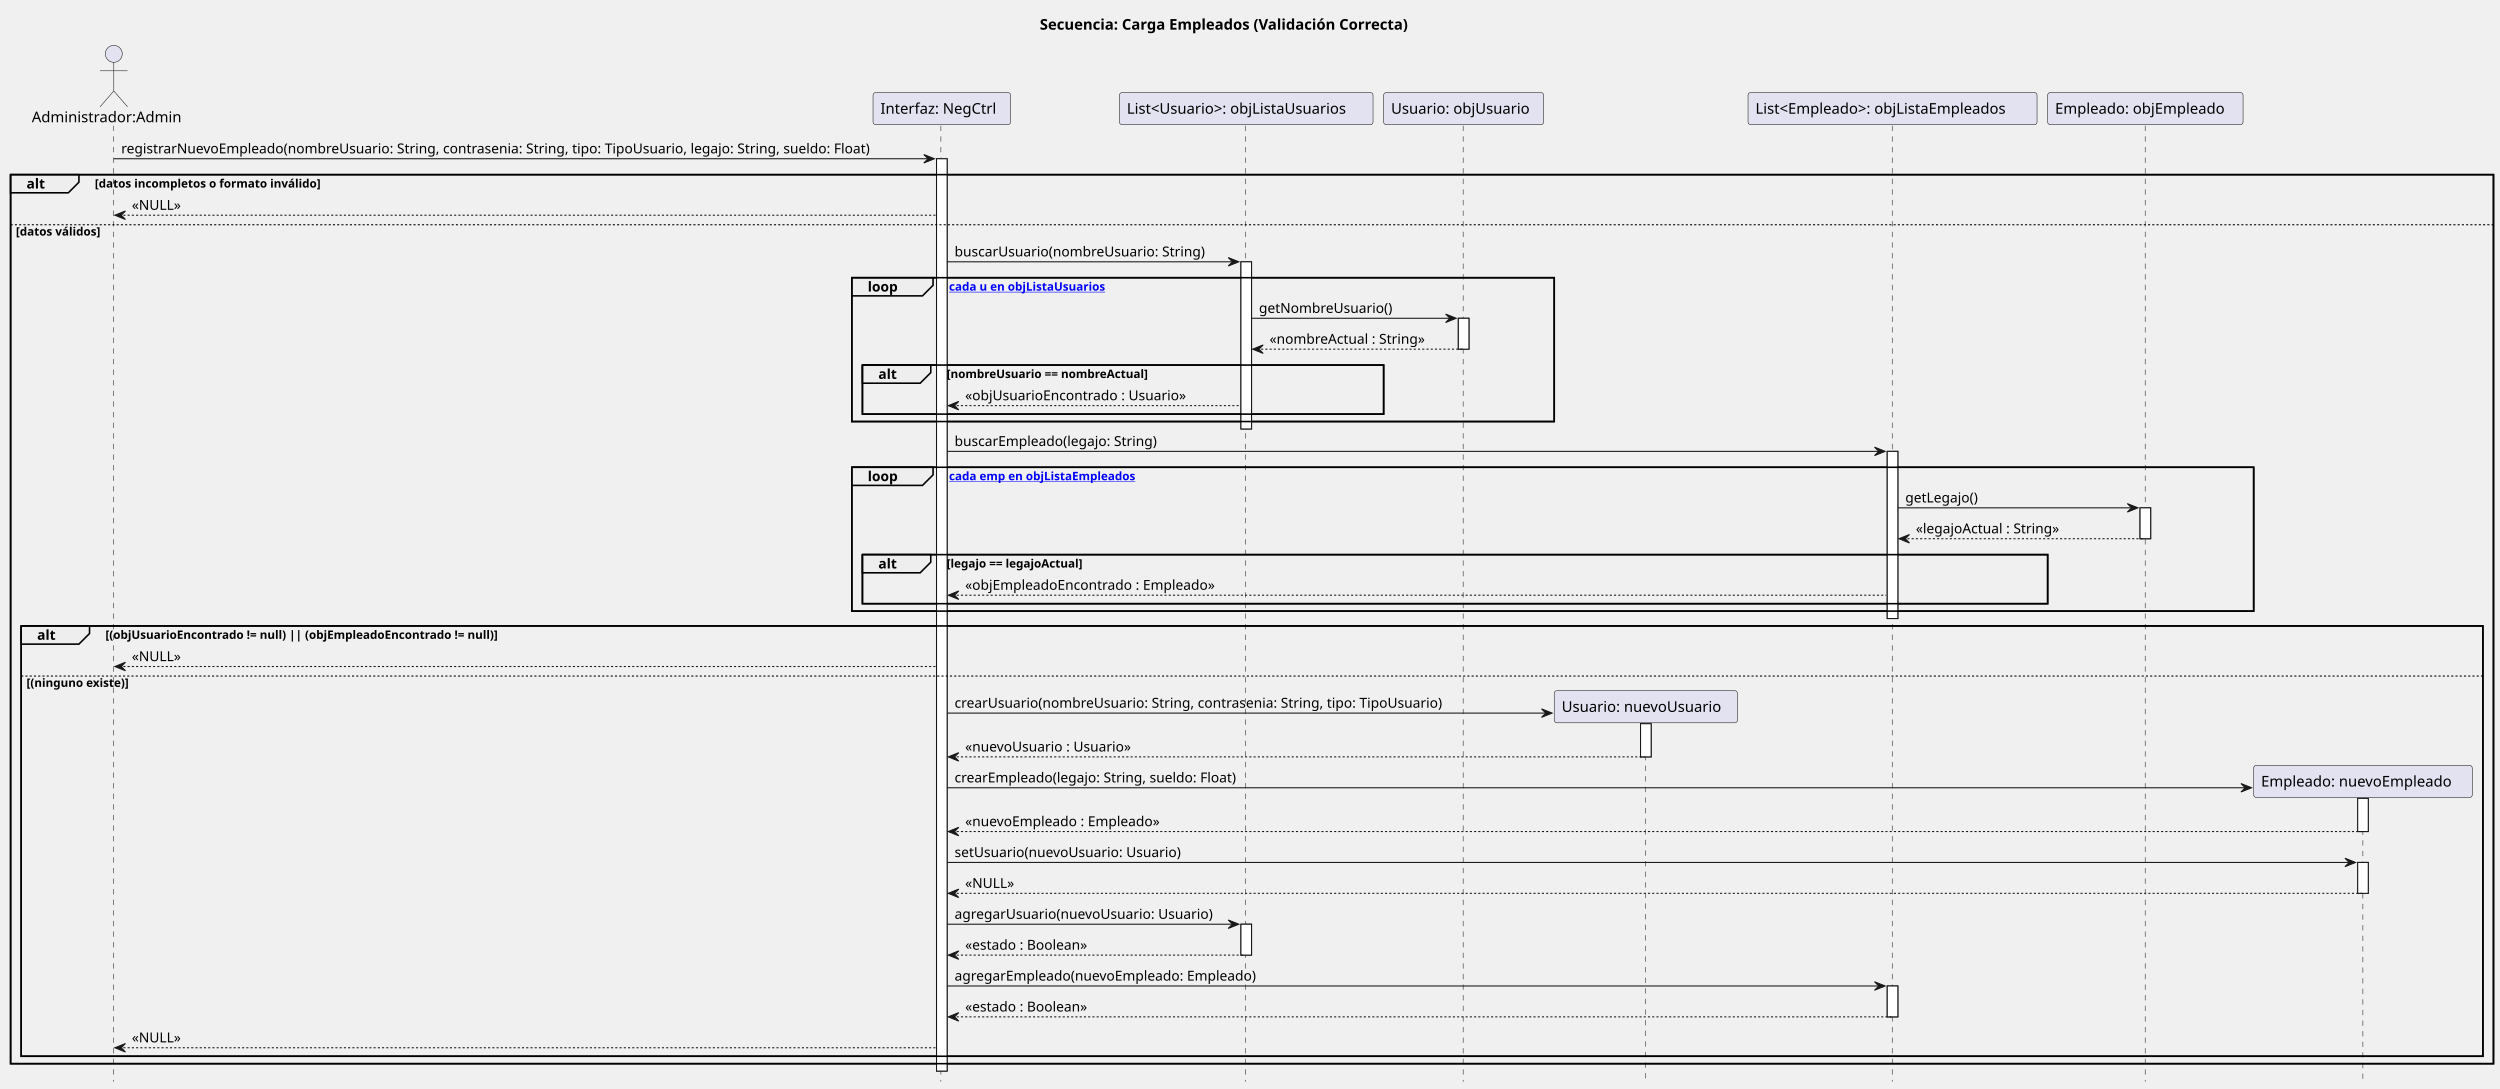
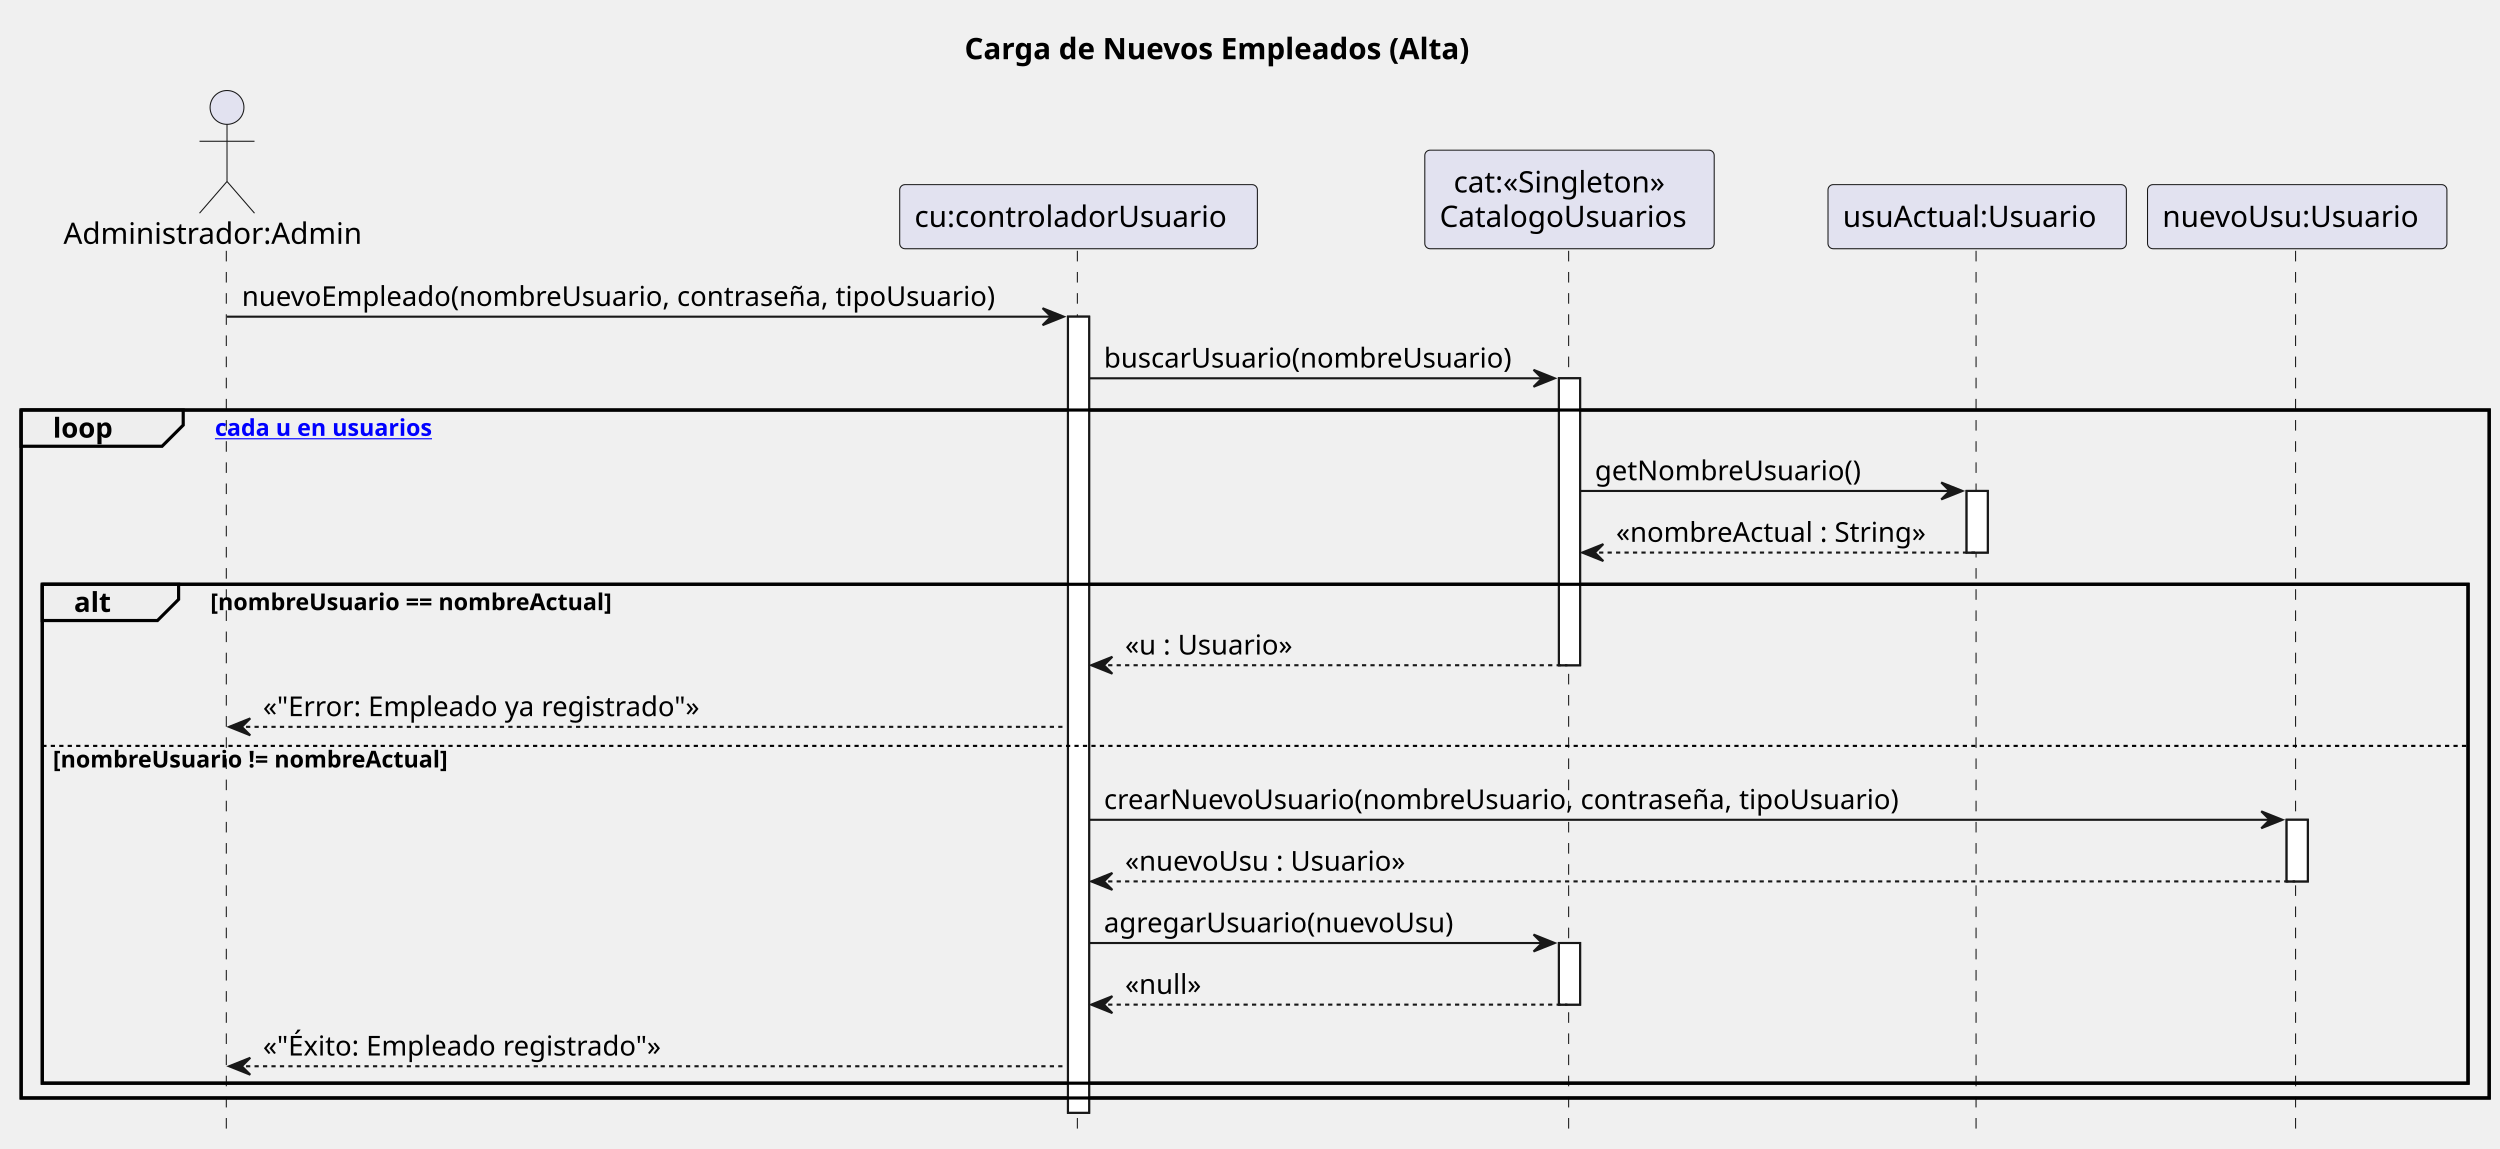
- <svg xmlns="http://www.w3.org/2000/svg" xmlns:xlink="http://www.w3.org/1999/xlink" contentStyleType="text/css" data-diagram-type="SEQUENCE" height="1027px" preserveAspectRatio="none" style="width:2358px;height:1027px;background:#FFFFFF;" version="1.1" viewBox="0 0 2358 1027" width="2358px" zoomAndPan="magnify">
+ <svg xmlns="http://www.w3.org/2000/svg" xmlns:xlink="http://www.w3.org/1999/xlink" contentStyleType="text/css" data-diagram-type="SEQUENCE" height="543px" preserveAspectRatio="none" style="width:1182px;height:543px;background:#FFFFFF;" version="1.1" viewBox="0 0 1182 543" width="1182px" zoomAndPan="magnify">
  <defs />
  <g>
-     <text fill="#000000" font-family="sans-serif" font-size="14" font-weight="bold" lengthAdjust="spacing" textLength="399.39" x="980.729" y="27.995">Secuencia: Carga Empleados (Validación Correcta)</text>
+     <text fill="#000000" font-family="sans-serif" font-size="14" font-weight="bold" lengthAdjust="spacing" textLength="273.82" x="456.037" y="27.995">Carga de Nuevos Empleados (Alta)</text>
    <g>
-       <rect fill="#FFFFFF" height="860.523" style="stroke:#181818;stroke-width:1;" width="10" x="883.333" y="149.727" />
+       <rect fill="#FFFFFF" height="376.398" style="stroke:#181818;stroke-width:1;" width="10" x="504.937" y="149.727" />
    </g>
    <g>
-       <rect fill="#FFFFFF" height="157.664" style="stroke:#181818;stroke-width:1;" width="10" x="1170.448" y="246.93" />
+       <rect fill="#FFFFFF" height="135.664" style="stroke:#181818;stroke-width:1;" width="10" x="737.062" y="178.859" />
    </g>
    <g>
-       <rect fill="#FFFFFF" height="29.133" style="stroke:#181818;stroke-width:1;" width="10" x="1170.448" y="871.719" />
+       <rect fill="#FFFFFF" height="29.133" style="stroke:#181818;stroke-width:1;" width="10" x="737.062" y="445.859" />
    </g>
    <g>
-       <rect fill="#FFFFFF" height="29.133" style="stroke:#181818;stroke-width:1;" width="10" x="1375.504" y="300.195" />
+       <rect fill="#FFFFFF" height="29.133" style="stroke:#181818;stroke-width:1;" width="10" x="929.816" y="232.125" />
    </g>
    <g>
-       <rect fill="#FFFFFF" height="31.297" style="stroke:#181818;stroke-width:1;" width="10" x="1547.355" y="682.594" />
+       <rect fill="#FFFFFF" height="29.133" style="stroke:#181818;stroke-width:1;" width="10" x="1081.122" y="387.594" />
    </g>
-     <g>
-       <rect fill="#FFFFFF" height="157.664" style="stroke:#181818;stroke-width:1;" width="10" x="1780.046" y="425.727" />
+     <rect fill="none" height="325.266" style="stroke:#000000;stroke-width:1.5;" width="1166.895" x="10" y="193.859" />
+     <rect fill="none" height="235.867" style="stroke:#000000;stroke-width:1.5;" width="1146.895" x="20" y="276.258" />
+     <g class="participant-lifeline" data-entity-uid="part1" data-qualified-name="admin" id="part1-lifeline">
+       <g>
+         <rect fill="#000000" fill-opacity="0" height="417.531" width="8" x="103.331" y="118.594" />
+         <line style="stroke:#181818;stroke-width:0.5;stroke-dasharray:5,5;" x1="107" x2="107" y1="118.594" y2="536.125" />
+       </g>
    </g>
-     <g>
-       <rect fill="#FFFFFF" height="29.133" style="stroke:#181818;stroke-width:1;" width="10" x="1780.046" y="929.984" />
+     <g class="participant-lifeline" data-entity-uid="part2" data-qualified-name="ctrl" id="part2-lifeline">
+       <g>
+         <rect fill="#000000" fill-opacity="0" height="417.531" width="8" x="505.937" y="118.594" />
+         <line style="stroke:#181818;stroke-width:0.5;stroke-dasharray:5,5;" x1="509.379" x2="509.379" y1="118.594" y2="536.125" />
+       </g>
    </g>
-     <g>
-       <rect fill="#FFFFFF" height="29.133" style="stroke:#181818;stroke-width:1;" width="10" x="2018.503" y="478.992" />
+     <g class="participant-lifeline" data-entity-uid="part3" data-qualified-name="cat" id="part3-lifeline">
+       <g>
+         <rect fill="#000000" fill-opacity="0" height="417.531" width="8" x="738.062" y="118.594" />
+         <line style="stroke:#181818;stroke-width:0.5;stroke-dasharray:5,5;" x1="741.648" x2="741.648" y1="118.594" y2="536.125" />
+       </g>
    </g>
-     <g>
-       <rect fill="#FFFFFF" height="31.297" style="stroke:#181818;stroke-width:1;" width="10" x="2223.755" y="753.023" />
+     <g class="participant-lifeline" data-entity-uid="part4" data-qualified-name="usu_actual" id="part4-lifeline">
+       <g>
+         <rect fill="#000000" fill-opacity="0" height="417.531" width="8" x="930.816" y="118.594" />
+         <line style="stroke:#181818;stroke-width:0.5;stroke-dasharray:5,5;" x1="934.283" x2="934.283" y1="118.594" y2="536.125" />
+       </g>
    </g>
-     <g>
-       <rect fill="#FFFFFF" height="29.133" style="stroke:#181818;stroke-width:1;" width="10" x="2223.755" y="813.453" />
+     <g class="participant-lifeline" data-entity-uid="part5" data-qualified-name="nuevo_usu" id="part5-lifeline">
+       <g>
+         <rect fill="#000000" fill-opacity="0" height="417.531" width="8" x="1082.122" y="118.594" />
+         <line style="stroke:#181818;stroke-width:0.5;stroke-dasharray:5,5;" x1="1085.35" x2="1085.35" y1="118.594" y2="536.125" />
+       </g>
    </g>
-     <rect fill="none" height="838.523" style="stroke:#000000;stroke-width:1.5;" width="2341.848" x="10" y="164.727" />
-     <rect fill="none" height="135.664" style="stroke:#000000;stroke-width:1.5;" width="662.513" x="803.45" y="261.93" />
-     <rect fill="none" height="46.266" style="stroke:#000000;stroke-width:1.5;" width="491.596" x="813.45" y="344.328" />
-     <rect fill="none" height="135.664" style="stroke:#000000;stroke-width:1.5;" width="1322.212" x="803.45" y="440.727" />
-     <rect fill="none" height="46.266" style="stroke:#000000;stroke-width:1.5;" width="1117.895" x="813.45" y="523.125" />
-     <rect fill="none" height="405.859" style="stroke:#000000;stroke-width:1.5;" width="2321.848" x="20" y="590.391" />
-     <g>
-       <rect fill="#000000" fill-opacity="0" height="901.656" width="8" x="103.331" y="118.594" />
-       <line style="stroke:#181818;stroke-width:0.5;stroke-dasharray:5,5;" x1="107" x2="107" y1="118.594" y2="1020.25" />
-     </g>
-     <g>
-       <rect fill="#000000" fill-opacity="0" height="901.656" width="8" x="884.333" y="118.594" />
-       <line style="stroke:#181818;stroke-width:0.5;stroke-dasharray:5,5;" x1="887.45" x2="887.45" y1="118.594" y2="1020.25" />
-     </g>
-     <g>
-       <rect fill="#000000" fill-opacity="0" height="901.656" width="8" x="1171.448" y="118.594" />
-       <line style="stroke:#181818;stroke-width:0.5;stroke-dasharray:5,5;" x1="1174.85" x2="1174.85" y1="118.594" y2="1020.25" />
-     </g>
-     <g>
-       <rect fill="#000000" fill-opacity="0" height="901.656" width="8" x="1376.504" y="118.594" />
-       <line style="stroke:#181818;stroke-width:0.5;stroke-dasharray:5,5;" x1="1380.046" x2="1380.046" y1="118.594" y2="1020.25" />
-     </g>
-     <g>
-       <rect fill="#000000" fill-opacity="0" height="338.141" width="8" x="1548.355" y="682.109" />
-       <line style="stroke:#181818;stroke-width:0.5;stroke-dasharray:5,5;" x1="1551.963" x2="1551.963" y1="682.109" y2="1020.25" />
-     </g>
-     <g>
-       <rect fill="#000000" fill-opacity="0" height="901.656" width="8" x="1781.046" y="118.594" />
-       <line style="stroke:#181818;stroke-width:0.5;stroke-dasharray:5,5;" x1="1784.748" x2="1784.748" y1="118.594" y2="1020.25" />
-     </g>
-     <g>
-       <rect fill="#000000" fill-opacity="0" height="901.656" width="8" x="2019.503" y="118.594" />
-       <line style="stroke:#181818;stroke-width:0.5;stroke-dasharray:5,5;" x1="2023.345" x2="2023.345" y1="118.594" y2="1020.25" />
-     </g>
-     <g>
-       <rect fill="#000000" fill-opacity="0" height="267.711" width="8" x="2224.755" y="752.539" />
-       <line style="stroke:#181818;stroke-width:0.5;stroke-dasharray:5,5;" x1="2228.662" x2="2228.662" y1="752.539" y2="1020.25" />
-     </g>
-     <g class="participant participant-head" data-participant="admin">
+     <g class="participant participant-head" data-entity-uid="part1" data-qualified-name="admin" id="part1-head">
      <text fill="#000000" font-family="sans-serif" font-size="14" lengthAdjust="spacing" textLength="148.661" x="30" y="115.292">Administrador:Admin</text>
      <ellipse cx="107.331" cy="50.797" fill="#E2E2F0" rx="8" ry="8" style="stroke:#181818;stroke-width:0.5;" />
      <path d="M107.331,58.797 L107.331,85.797 M94.331,66.797 L120.331,66.797 M107.331,85.797 L94.331,100.797 M107.331,85.797 L120.331,100.797" fill="none" style="stroke:#181818;stroke-width:0.5;" />
    </g>
-     <g class="participant participant-head" data-participant="NegCtrl">
-       <rect fill="#E2E2F0" height="30.297" rx="2.5" ry="2.5" style="stroke:#181818;stroke-width:0.5;" width="129.767" x="823.45" y="87.297" />
-       <text fill="#000000" font-family="sans-serif" font-size="14" lengthAdjust="spacing" textLength="115.767" x="830.45" y="107.292">Interfaz: NegCtrl</text>
+     <g class="participant participant-head" data-entity-uid="part2" data-qualified-name="ctrl" id="part2-head">
+       <rect fill="#E2E2F0" height="30.297" rx="2.5" ry="2.5" style="stroke:#181818;stroke-width:0.5;" width="169.114" x="425.379" y="87.297" />
+       <text fill="#000000" font-family="sans-serif" font-size="14" lengthAdjust="spacing" textLength="155.114" x="432.379" y="107.292">cu:controladorUsuario</text>
    </g>
-     <g class="participant participant-head" data-participant="listaUser">
-       <rect fill="#E2E2F0" height="30.297" rx="2.5" ry="2.5" style="stroke:#181818;stroke-width:0.5;" width="239.196" x="1055.85" y="87.297" />
-       <text fill="#000000" font-family="sans-serif" font-size="14" lengthAdjust="spacing" textLength="225.196" x="1062.85" y="107.292">List&lt;Usuario&gt;: objListaUsuarios</text>
+     <g class="participant participant-head" data-entity-uid="part3" data-qualified-name="cat" id="part3-head">
+       <rect fill="#E2E2F0" height="46.594" rx="2.5" ry="2.5" style="stroke:#181818;stroke-width:0.5;" width="136.828" x="673.648" y="71" />
+       <text fill="#000000" font-family="sans-serif" font-size="14" lengthAdjust="spacing" textLength="109.58" x="687.271" y="90.995">cat:«Singleton»</text>
+       <text fill="#000000" font-family="sans-serif" font-size="14" lengthAdjust="spacing" textLength="122.828" x="680.648" y="107.292">CatalogoUsuarios</text>
    </g>
-     <g class="participant participant-head" data-participant="user">
-       <rect fill="#E2E2F0" height="30.297" rx="2.5" ry="2.5" style="stroke:#181818;stroke-width:0.5;" width="150.917" x="1305.046" y="87.297" />
-       <text fill="#000000" font-family="sans-serif" font-size="14" lengthAdjust="spacing" textLength="136.917" x="1312.046" y="107.292">Usuario: objUsuario</text>
+     <g class="participant participant-head" data-entity-uid="part4" data-qualified-name="usu_actual" id="part4-head">
+       <rect fill="#E2E2F0" height="30.297" rx="2.5" ry="2.5" style="stroke:#181818;stroke-width:0.5;" width="141.066" x="864.283" y="87.297" />
+       <text fill="#000000" font-family="sans-serif" font-size="14" lengthAdjust="spacing" textLength="127.066" x="871.283" y="107.292">usuActual:Usuario</text>
    </g>
-     <g class="participant participant-head" data-participant="listaEmp">
-       <rect fill="#E2E2F0" height="30.297" rx="2.5" ry="2.5" style="stroke:#181818;stroke-width:0.5;" width="272.597" x="1648.748" y="87.297" />
-       <text fill="#000000" font-family="sans-serif" font-size="14" lengthAdjust="spacing" textLength="258.597" x="1655.748" y="107.292">List&lt;Empleado&gt;: objListaEmpleados</text>
-     </g>
-     <g class="participant participant-head" data-participant="emp">
-       <rect fill="#E2E2F0" height="30.297" rx="2.5" ry="2.5" style="stroke:#181818;stroke-width:0.5;" width="184.317" x="1931.345" y="87.297" />
-       <text fill="#000000" font-family="sans-serif" font-size="14" lengthAdjust="spacing" textLength="170.317" x="1938.345" y="107.292">Empleado: objEmpleado</text>
+     <g class="participant participant-head" data-entity-uid="part5" data-qualified-name="nuevo_usu" id="part5-head">
+       <rect fill="#E2E2F0" height="30.297" rx="2.5" ry="2.5" style="stroke:#181818;stroke-width:0.5;" width="141.545" x="1015.35" y="87.297" />
+       <text fill="#000000" font-family="sans-serif" font-size="14" lengthAdjust="spacing" textLength="127.545" x="1022.35" y="107.292">nuevoUsu:Usuario</text>
    </g>
    <g>
-       <rect fill="#FFFFFF" height="860.523" style="stroke:#181818;stroke-width:1;" width="10" x="883.333" y="149.727" />
+       <rect fill="#FFFFFF" height="376.398" style="stroke:#181818;stroke-width:1;" width="10" x="504.937" y="149.727" />
    </g>
    <g>
-       <rect fill="#FFFFFF" height="157.664" style="stroke:#181818;stroke-width:1;" width="10" x="1170.448" y="246.93" />
+       <rect fill="#FFFFFF" height="135.664" style="stroke:#181818;stroke-width:1;" width="10" x="737.062" y="178.859" />
    </g>
    <g>
-       <rect fill="#FFFFFF" height="29.133" style="stroke:#181818;stroke-width:1;" width="10" x="1170.448" y="871.719" />
+       <rect fill="#FFFFFF" height="29.133" style="stroke:#181818;stroke-width:1;" width="10" x="737.062" y="445.859" />
    </g>
    <g>
-       <rect fill="#FFFFFF" height="29.133" style="stroke:#181818;stroke-width:1;" width="10" x="1375.504" y="300.195" />
+       <rect fill="#FFFFFF" height="29.133" style="stroke:#181818;stroke-width:1;" width="10" x="929.816" y="232.125" />
    </g>
    <g>
-       <rect fill="#FFFFFF" height="31.297" style="stroke:#181818;stroke-width:1;" width="10" x="1547.355" y="682.594" />
+       <rect fill="#FFFFFF" height="29.133" style="stroke:#181818;stroke-width:1;" width="10" x="1081.122" y="387.594" />
    </g>
-     <g>
-       <rect fill="#FFFFFF" height="157.664" style="stroke:#181818;stroke-width:1;" width="10" x="1780.046" y="425.727" />
+     <g class="message" data-entity-1="part1" data-entity-2="part2" id="msg1">
+       <polygon fill="#181818" points="492.937,145.727,502.937,149.727,492.937,153.727,496.937,149.727" style="stroke:#181818;stroke-width:1;" />
+       <line style="stroke:#181818;stroke-width:1;" x1="107.331" x2="498.937" y1="149.727" y2="149.727" />
+       <text fill="#000000" font-family="sans-serif" font-size="13" lengthAdjust="spacing" textLength="378.606" x="114.331" y="144.661">nuevoEmpleado(nombreUsuario, contraseña, tipoUsuario)</text>
    </g>
-     <g>
-       <rect fill="#FFFFFF" height="29.133" style="stroke:#181818;stroke-width:1;" width="10" x="1780.046" y="929.984" />
+     <g class="message" data-entity-1="part2" data-entity-2="part3" id="msg2">
+       <polygon fill="#181818" points="725.062,174.859,735.062,178.859,725.062,182.859,729.062,178.859" style="stroke:#181818;stroke-width:1;" />
+       <line style="stroke:#181818;stroke-width:1;" x1="514.937" x2="731.062" y1="178.859" y2="178.859" />
+       <text fill="#000000" font-family="sans-serif" font-size="13" lengthAdjust="spacing" textLength="203.125" x="521.937" y="173.793">buscarUsuario(nombreUsuario)</text>
    </g>
-     <g>
-       <rect fill="#FFFFFF" height="29.133" style="stroke:#181818;stroke-width:1;" width="10" x="2018.503" y="478.992" />
+     <path d="M10,193.859 L86.624,193.859 L86.624,200.992 L76.624,210.992 L10,210.992 L10,193.859" fill="#EEEEEE" style="stroke:#000000;stroke-width:1.5;" />
+     <rect fill="none" height="325.266" style="stroke:#000000;stroke-width:1.5;" width="1166.895" x="10" y="193.859" />
+     <text fill="#000000" font-family="sans-serif" font-size="13" font-weight="bold" lengthAdjust="spacing" textLength="31.624" x="25" y="206.926">loop</text>
+     <a href="para" target="_top" title="para" xlink:actuate="onRequest" xlink:href="para" xlink:show="new" xlink:title="para" xlink:type="simple">
+       <text fill="#0000FF" font-family="sans-serif" font-size="11" font-weight="bold" lengthAdjust="spacing" text-decoration="underline" textLength="116.784" x="101.624" y="206.07">cada u en usuarios</text>
+     </a>
+     <g class="message" data-entity-1="part3" data-entity-2="part4" id="msg3">
+       <polygon fill="#181818" points="917.816,228.125,927.816,232.125,917.816,236.125,921.816,232.125" style="stroke:#181818;stroke-width:1;" />
+       <line style="stroke:#181818;stroke-width:1;" x1="747.062" x2="923.816" y1="232.125" y2="232.125" />
+       <text fill="#000000" font-family="sans-serif" font-size="13" lengthAdjust="spacing" textLength="132.831" x="754.062" y="227.059">getNombreUsuario()</text>
    </g>
-     <g>
-       <rect fill="#FFFFFF" height="31.297" style="stroke:#181818;stroke-width:1;" width="10" x="2223.755" y="753.023" />
+     <g class="message" data-entity-1="part4" data-entity-2="part3" id="msg4">
+       <polygon fill="#181818" points="758.062,257.258,748.062,261.258,758.062,265.258,754.062,261.258" style="stroke:#181818;stroke-width:1;" />
+       <line style="stroke:#181818;stroke-width:1;stroke-dasharray:2,2;" x1="752.062" x2="933.816" y1="261.258" y2="261.258" />
+       <text fill="#000000" font-family="sans-serif" font-size="13" lengthAdjust="spacing" textLength="158.755" x="764.062" y="256.192">«nombreActual : String»</text>
    </g>
-     <g>
-       <rect fill="#FFFFFF" height="29.133" style="stroke:#181818;stroke-width:1;" width="10" x="2223.755" y="813.453" />
+     <path d="M20,276.258 L84.443,276.258 L84.443,283.391 L74.443,293.391 L20,293.391 L20,276.258" fill="#EEEEEE" style="stroke:#000000;stroke-width:1.5;" />
+     <rect fill="none" height="235.867" style="stroke:#000000;stroke-width:1.5;" width="1146.895" x="20" y="276.258" />
+     <text fill="#000000" font-family="sans-serif" font-size="13" font-weight="bold" lengthAdjust="spacing" textLength="19.443" x="35" y="289.325">alt</text>
+     <text fill="#000000" font-family="sans-serif" font-size="11" font-weight="bold" lengthAdjust="spacing" textLength="218.168" x="99.443" y="288.468">[nombreUsuario == nombreActual]</text>
+     <g class="message" data-entity-1="part3" data-entity-2="part2" id="msg5">
+       <polygon fill="#181818" points="525.937,310.523,515.937,314.523,525.937,318.523,521.937,314.523" style="stroke:#181818;stroke-width:1;" />
+       <line style="stroke:#181818;stroke-width:1;stroke-dasharray:2,2;" x1="519.937" x2="741.062" y1="314.523" y2="314.523" />
+       <text fill="#000000" font-family="sans-serif" font-size="13" lengthAdjust="spacing" textLength="86.195" x="531.937" y="309.457">«u : Usuario»</text>
    </g>
-     <g class="message" data-participant-1="admin" data-participant-2="NegCtrl">
-       <polygon fill="#181818" points="871.333,145.727,881.333,149.727,871.333,153.727,875.333,149.727" style="stroke:#181818;stroke-width:1;" />
-       <line style="stroke:#181818;stroke-width:1;" x1="107.331" x2="877.333" y1="149.727" y2="149.727" />
-       <text fill="#000000" font-family="sans-serif" font-size="13" lengthAdjust="spacing" textLength="757.002" x="114.331" y="144.661">registrarNuevoEmpleado(nombreUsuario: String, contrasenia: String, tipo: TipoUsuario, legajo: String, sueldo: Float)</text>
+     <g class="message" data-entity-1="part2" data-entity-2="part1" id="msg6">
+       <polygon fill="#181818" points="118.331,339.656,108.331,343.656,118.331,347.656,114.331,343.656" style="stroke:#181818;stroke-width:1;" />
+       <line style="stroke:#181818;stroke-width:1;stroke-dasharray:2,2;" x1="112.331" x2="503.937" y1="343.656" y2="343.656" />
+       <text fill="#000000" font-family="sans-serif" font-size="13" lengthAdjust="spacing" textLength="224.009" x="124.331" y="338.59">«"Error: Empleado ya registrado"»</text>
    </g>
-     <path d="M10,164.727 L74.443,164.727 L74.443,171.859 L64.443,181.859 L10,181.859 L10,164.727" fill="#EEEEEE" style="stroke:#000000;stroke-width:1.5;" />
-     <rect fill="none" height="838.523" style="stroke:#000000;stroke-width:1.5;" width="2341.848" x="10" y="164.727" />
-     <text fill="#000000" font-family="sans-serif" font-size="13" font-weight="bold" lengthAdjust="spacing" textLength="19.443" x="25" y="177.793">alt</text>
-     <text fill="#000000" font-family="sans-serif" font-size="11" font-weight="bold" lengthAdjust="spacing" textLength="241.833" x="89.443" y="176.937">[datos incompletos o formato inválido]</text>
-     <g class="message" data-participant-1="NegCtrl" data-participant-2="admin">
-       <polygon fill="#181818" points="118.331,198.992,108.331,202.992,118.331,206.992,114.331,202.992" style="stroke:#181818;stroke-width:1;" />
-       <line style="stroke:#181818;stroke-width:1;stroke-dasharray:2,2;" x1="112.331" x2="882.333" y1="202.992" y2="202.992" />
-       <text fill="#000000" font-family="sans-serif" font-size="13" lengthAdjust="spacing" textLength="49.632" x="124.331" y="197.926">«NULL»</text>
+     <line style="stroke:#000000;stroke-width:1;stroke-dasharray:2,2;" x1="20" x2="1166.895" y1="352.656" y2="352.656" />
+     <text fill="#000000" font-family="sans-serif" font-size="11" font-weight="bold" lengthAdjust="spacing" textLength="213.968" x="25" y="362.867">[nombreUsuario != nombreActual]</text>
+     <g class="message" data-entity-1="part2" data-entity-2="part5" id="msg7">
+       <polygon fill="#181818" points="1069.122,383.594,1079.122,387.594,1069.122,391.594,1073.122,387.594" style="stroke:#181818;stroke-width:1;" />
+       <line style="stroke:#181818;stroke-width:1;" x1="514.937" x2="1075.122" y1="387.594" y2="387.594" />
+       <text fill="#000000" font-family="sans-serif" font-size="13" lengthAdjust="spacing" textLength="398.385" x="521.937" y="382.528">crearNuevoUsuario(nombreUsuario, contraseña, tipoUsuario)</text>
    </g>
-     <line style="stroke:#000000;stroke-width:1;stroke-dasharray:2,2;" x1="10" x2="2351.848" y1="211.992" y2="211.992" />
-     <text fill="#000000" font-family="sans-serif" font-size="11" font-weight="bold" lengthAdjust="spacing" textLength="92.657" x="15" y="222.203">[datos válidos]</text>
-     <g class="message" data-participant-1="NegCtrl" data-participant-2="listaUser">
-       <polygon fill="#181818" points="1158.448,242.93,1168.448,246.93,1158.448,250.93,1162.448,246.93" style="stroke:#181818;stroke-width:1;" />
-       <line style="stroke:#181818;stroke-width:1;" x1="893.333" x2="1164.448" y1="246.93" y2="246.93" />
-       <text fill="#000000" font-family="sans-serif" font-size="13" lengthAdjust="spacing" textLength="250.434" x="900.333" y="241.864">buscarUsuario(nombreUsuario: String)</text>
+     <g class="message" data-entity-1="part5" data-entity-2="part2" id="msg8">
+       <polygon fill="#181818" points="525.937,412.727,515.937,416.727,525.937,420.727,521.937,416.727" style="stroke:#181818;stroke-width:1;" />
+       <line style="stroke:#181818;stroke-width:1;stroke-dasharray:2,2;" x1="519.937" x2="1085.122" y1="416.727" y2="416.727" />
+       <text fill="#000000" font-family="sans-serif" font-size="13" lengthAdjust="spacing" textLength="142.606" x="531.937" y="411.661">«nuevoUsu : Usuario»</text>
    </g>
-     <path d="M803.45,261.93 L880.074,261.93 L880.074,269.062 L870.074,279.062 L803.45,279.062 L803.45,261.93" fill="#EEEEEE" style="stroke:#000000;stroke-width:1.5;" />
-     <rect fill="none" height="135.664" style="stroke:#000000;stroke-width:1.5;" width="662.513" x="803.45" y="261.93" />
-     <text fill="#000000" font-family="sans-serif" font-size="13" font-weight="bold" lengthAdjust="spacing" textLength="31.624" x="818.45" y="274.997">loop</text>
-     <a href="para" target="_top" title="para" xlink:actuate="onRequest" xlink:href="para" xlink:show="new" xlink:title="para" xlink:type="simple">
-       <text fill="#0000FF" font-family="sans-serif" font-size="11" font-weight="bold" lengthAdjust="spacing" text-decoration="underline" textLength="167.095" x="895.074" y="274.14">cada u en objListaUsuarios</text>
-     </a>
-     <g class="message" data-participant-1="listaUser" data-participant-2="user">
-       <polygon fill="#181818" points="1363.504,296.195,1373.504,300.195,1363.504,304.195,1367.504,300.195" style="stroke:#181818;stroke-width:1;" />
-       <line style="stroke:#181818;stroke-width:1;" x1="1180.448" x2="1369.504" y1="300.195" y2="300.195" />
-       <text fill="#000000" font-family="sans-serif" font-size="13" lengthAdjust="spacing" textLength="132.831" x="1187.448" y="295.129">getNombreUsuario()</text>
+     <g class="message" data-entity-1="part2" data-entity-2="part3" id="msg9">
+       <polygon fill="#181818" points="725.062,441.859,735.062,445.859,725.062,449.859,729.062,445.859" style="stroke:#181818;stroke-width:1;" />
+       <line style="stroke:#181818;stroke-width:1;" x1="514.937" x2="731.062" y1="445.859" y2="445.859" />
+       <text fill="#000000" font-family="sans-serif" font-size="13" lengthAdjust="spacing" textLength="175.322" x="521.937" y="440.793">agregarUsuario(nuevoUsu)</text>
    </g>
-     <g class="message" data-participant-1="user" data-participant-2="listaUser">
-       <polygon fill="#181818" points="1191.448,325.328,1181.448,329.328,1191.448,333.328,1187.448,329.328" style="stroke:#181818;stroke-width:1;" />
-       <line style="stroke:#181818;stroke-width:1;stroke-dasharray:2,2;" x1="1185.448" x2="1379.504" y1="329.328" y2="329.328" />
-       <text fill="#000000" font-family="sans-serif" font-size="13" lengthAdjust="spacing" textLength="158.755" x="1197.448" y="324.262">«nombreActual : String»</text>
+     <g class="message" data-entity-1="part3" data-entity-2="part2" id="msg10">
+       <polygon fill="#181818" points="525.937,470.992,515.937,474.992,525.937,478.992,521.937,474.992" style="stroke:#181818;stroke-width:1;" />
+       <line style="stroke:#181818;stroke-width:1;stroke-dasharray:2,2;" x1="519.937" x2="741.062" y1="474.992" y2="474.992" />
+       <text fill="#000000" font-family="sans-serif" font-size="13" lengthAdjust="spacing" textLength="39.609" x="531.937" y="469.926">«null»</text>
    </g>
-     <path d="M813.45,344.328 L877.893,344.328 L877.893,351.461 L867.893,361.461 L813.45,361.461 L813.45,344.328" fill="#EEEEEE" style="stroke:#000000;stroke-width:1.5;" />
-     <rect fill="none" height="46.266" style="stroke:#000000;stroke-width:1.5;" width="491.596" x="813.45" y="344.328" />
-     <text fill="#000000" font-family="sans-serif" font-size="13" font-weight="bold" lengthAdjust="spacing" textLength="19.443" x="828.45" y="357.395">alt</text>
-     <text fill="#000000" font-family="sans-serif" font-size="11" font-weight="bold" lengthAdjust="spacing" textLength="218.168" x="892.893" y="356.539">[nombreUsuario == nombreActual]</text>
-     <g class="message" data-participant-1="listaUser" data-participant-2="NegCtrl">
-       <polygon fill="#181818" points="904.333,378.594,894.333,382.594,904.333,386.594,900.333,382.594" style="stroke:#181818;stroke-width:1;" />
-       <line style="stroke:#181818;stroke-width:1;stroke-dasharray:2,2;" x1="898.333" x2="1169.448" y1="382.594" y2="382.594" />
-       <text fill="#000000" font-family="sans-serif" font-size="13" lengthAdjust="spacing" textLength="221.584" x="910.333" y="377.528">«objUsuarioEncontrado : Usuario»</text>
-     </g>
-     <g class="message" data-participant-1="NegCtrl" data-participant-2="listaEmp">
-       <polygon fill="#181818" points="1768.046,421.727,1778.046,425.727,1768.046,429.727,1772.046,425.727" style="stroke:#181818;stroke-width:1;" />
-       <line style="stroke:#181818;stroke-width:1;" x1="893.333" x2="1774.046" y1="425.727" y2="425.727" />
-       <text fill="#000000" font-family="sans-serif" font-size="13" lengthAdjust="spacing" textLength="205.48" x="900.333" y="420.661">buscarEmpleado(legajo: String)</text>
-     </g>
-     <path d="M803.45,440.727 L880.074,440.727 L880.074,447.859 L870.074,457.859 L803.45,457.859 L803.45,440.727" fill="#EEEEEE" style="stroke:#000000;stroke-width:1.5;" />
-     <rect fill="none" height="135.664" style="stroke:#000000;stroke-width:1.5;" width="1322.212" x="803.45" y="440.727" />
-     <text fill="#000000" font-family="sans-serif" font-size="13" font-weight="bold" lengthAdjust="spacing" textLength="31.624" x="818.45" y="453.793">loop</text>
-     <a href="para" target="_top" title="para" xlink:actuate="onRequest" xlink:href="para" xlink:show="new" xlink:title="para" xlink:type="simple">
-       <text fill="#0000FF" font-family="sans-serif" font-size="11" font-weight="bold" lengthAdjust="spacing" text-decoration="underline" textLength="199.509" x="895.074" y="452.937">cada emp en objListaEmpleados</text>
-     </a>
-     <g class="message" data-participant-1="listaEmp" data-participant-2="emp">
-       <polygon fill="#181818" points="2006.503,474.992,2016.503,478.992,2006.503,482.992,2010.503,478.992" style="stroke:#181818;stroke-width:1;" />
-       <line style="stroke:#181818;stroke-width:1;" x1="1790.046" x2="2012.503" y1="478.992" y2="478.992" />
-       <text fill="#000000" font-family="sans-serif" font-size="13" lengthAdjust="spacing" textLength="74.515" x="1797.046" y="473.926">getLegajo()</text>
-     </g>
-     <g class="message" data-participant-1="emp" data-participant-2="listaEmp">
-       <polygon fill="#181818" points="1801.046,504.125,1791.046,508.125,1801.046,512.125,1797.046,508.125" style="stroke:#181818;stroke-width:1;" />
-       <line style="stroke:#181818;stroke-width:1;stroke-dasharray:2,2;" x1="1795.046" x2="2022.503" y1="508.125" y2="508.125" />
-       <text fill="#000000" font-family="sans-serif" font-size="13" lengthAdjust="spacing" textLength="147.697" x="1807.046" y="503.059">«legajoActual : String»</text>
-     </g>
-     <path d="M813.45,523.125 L877.893,523.125 L877.893,530.258 L867.893,540.258 L813.45,540.258 L813.45,523.125" fill="#EEEEEE" style="stroke:#000000;stroke-width:1.5;" />
-     <rect fill="none" height="46.266" style="stroke:#000000;stroke-width:1.5;" width="1117.895" x="813.45" y="523.125" />
-     <text fill="#000000" font-family="sans-serif" font-size="13" font-weight="bold" lengthAdjust="spacing" textLength="19.443" x="828.45" y="536.192">alt</text>
-     <text fill="#000000" font-family="sans-serif" font-size="11" font-weight="bold" lengthAdjust="spacing" textLength="151.175" x="892.893" y="535.335">[legajo == legajoActual]</text>
-     <g class="message" data-participant-1="listaEmp" data-participant-2="NegCtrl">
-       <polygon fill="#181818" points="904.333,557.391,894.333,561.391,904.333,565.391,900.333,561.391" style="stroke:#181818;stroke-width:1;" />
-       <line style="stroke:#181818;stroke-width:1;stroke-dasharray:2,2;" x1="898.333" x2="1779.046" y1="561.391" y2="561.391" />
-       <text fill="#000000" font-family="sans-serif" font-size="13" lengthAdjust="spacing" textLength="252.599" x="910.333" y="556.325">«objEmpleadoEncontrado : Empleado»</text>
-     </g>
-     <path d="M20,590.391 L84.443,590.391 L84.443,597.523 L74.443,607.523 L20,607.523 L20,590.391" fill="#EEEEEE" style="stroke:#000000;stroke-width:1.5;" />
-     <rect fill="none" height="405.859" style="stroke:#000000;stroke-width:1.5;" width="2321.848" x="20" y="590.391" />
-     <text fill="#000000" font-family="sans-serif" font-size="13" font-weight="bold" lengthAdjust="spacing" textLength="19.443" x="35" y="603.457">alt</text>
-     <text fill="#000000" font-family="sans-serif" font-size="11" font-weight="bold" lengthAdjust="spacing" textLength="424.456" x="99.443" y="602.601">[(objUsuarioEncontrado != null) || (objEmpleadoEncontrado != null)]</text>
-     <g class="message" data-participant-1="NegCtrl" data-participant-2="admin">
-       <polygon fill="#181818" points="118.331,624.656,108.331,628.656,118.331,632.656,114.331,628.656" style="stroke:#181818;stroke-width:1;" />
-       <line style="stroke:#181818;stroke-width:1;stroke-dasharray:2,2;" x1="112.331" x2="882.333" y1="628.656" y2="628.656" />
-       <text fill="#000000" font-family="sans-serif" font-size="13" lengthAdjust="spacing" textLength="49.632" x="124.331" y="623.59">«NULL»</text>
-     </g>
-     <line style="stroke:#000000;stroke-width:1;stroke-dasharray:2,2;" x1="20" x2="2341.848" y1="637.656" y2="637.656" />
-     <text fill="#000000" font-family="sans-serif" font-size="11" font-weight="bold" lengthAdjust="spacing" textLength="112.057" x="25" y="647.867">[(ninguno existe)]</text>
-     <g class="message" data-participant-1="NegCtrl" data-participant-2="newUser">
-       <polygon fill="#181818" points="1453.963,668.594,1463.963,672.594,1453.963,676.594,1457.963,672.594" style="stroke:#181818;stroke-width:1;" />
-       <line style="stroke:#181818;stroke-width:1;" x1="893.333" x2="1459.963" y1="672.594" y2="672.594" />
-       <text fill="#000000" font-family="sans-serif" font-size="13" lengthAdjust="spacing" textLength="491.277" x="900.333" y="667.528">crearUsuario(nombreUsuario: String, contrasenia: String, tipo: TipoUsuario)</text>
-     </g>
-     <rect fill="#E2E2F0" height="30.297" rx="2.5" ry="2.5" style="stroke:#181818;stroke-width:0.5;" width="172.785" x="1465.963" y="651.461" />
-     <text fill="#000000" font-family="sans-serif" font-size="14" lengthAdjust="spacing" textLength="158.785" x="1472.963" y="671.456">Usuario: nuevoUsuario</text>
-     <g class="message" data-participant-1="newUser" data-participant-2="NegCtrl">
-       <polygon fill="#181818" points="904.333,709.891,894.333,713.891,904.333,717.891,900.333,713.891" style="stroke:#181818;stroke-width:1;" />
-       <line style="stroke:#181818;stroke-width:1;stroke-dasharray:2,2;" x1="898.333" x2="1551.355" y1="713.891" y2="713.891" />
-       <text fill="#000000" font-family="sans-serif" font-size="13" lengthAdjust="spacing" textLength="167.483" x="910.333" y="708.825">«nuevoUsuario : Usuario»</text>
-     </g>
-     <g class="message" data-participant-1="NegCtrl" data-participant-2="newEmp">
-       <polygon fill="#181818" points="2113.662,739.023,2123.662,743.023,2113.662,747.023,2117.662,743.023" style="stroke:#181818;stroke-width:1;" />
-       <line style="stroke:#181818;stroke-width:1;" x1="893.333" x2="2119.662" y1="743.023" y2="743.023" />
-       <text fill="#000000" font-family="sans-serif" font-size="13" lengthAdjust="spacing" textLength="287.269" x="900.333" y="737.957">crearEmpleado(legajo: String, sueldo: Float)</text>
-     </g>
-     <rect fill="#E2E2F0" height="30.297" rx="2.5" ry="2.5" style="stroke:#181818;stroke-width:0.5;" width="206.185" x="2125.662" y="721.891" />
-     <text fill="#000000" font-family="sans-serif" font-size="14" lengthAdjust="spacing" textLength="192.185" x="2132.662" y="741.886">Empleado: nuevoEmpleado</text>
-     <g class="message" data-participant-1="newEmp" data-participant-2="NegCtrl">
-       <polygon fill="#181818" points="904.333,780.32,894.333,784.32,904.333,788.32,900.333,784.32" style="stroke:#181818;stroke-width:1;" />
-       <line style="stroke:#181818;stroke-width:1;stroke-dasharray:2,2;" x1="898.333" x2="2227.755" y1="784.32" y2="784.32" />
-       <text fill="#000000" font-family="sans-serif" font-size="13" lengthAdjust="spacing" textLength="198.498" x="910.333" y="779.254">«nuevoEmpleado : Empleado»</text>
-     </g>
-     <g class="message" data-participant-1="NegCtrl" data-participant-2="newEmp">
-       <polygon fill="#181818" points="2211.755,809.453,2221.755,813.453,2211.755,817.453,2215.755,813.453" style="stroke:#181818;stroke-width:1;" />
-       <line style="stroke:#181818;stroke-width:1;" x1="893.333" x2="2217.755" y1="813.453" y2="813.453" />
-       <text fill="#000000" font-family="sans-serif" font-size="13" lengthAdjust="spacing" textLength="226.859" x="900.333" y="808.387">setUsuario(nuevoUsuario: Usuario)</text>
-     </g>
-     <g class="message" data-participant-1="newEmp" data-participant-2="NegCtrl">
-       <polygon fill="#181818" points="904.333,838.586,894.333,842.586,904.333,846.586,900.333,842.586" style="stroke:#181818;stroke-width:1;" />
-       <line style="stroke:#181818;stroke-width:1;stroke-dasharray:2,2;" x1="898.333" x2="2227.755" y1="842.586" y2="842.586" />
-       <text fill="#000000" font-family="sans-serif" font-size="13" lengthAdjust="spacing" textLength="49.632" x="910.333" y="837.52">«NULL»</text>
-     </g>
-     <g class="message" data-participant-1="NegCtrl" data-participant-2="listaUser">
-       <polygon fill="#181818" points="1158.448,867.719,1168.448,871.719,1158.448,875.719,1162.448,871.719" style="stroke:#181818;stroke-width:1;" />
-       <line style="stroke:#181818;stroke-width:1;" x1="893.333" x2="1164.448" y1="871.719" y2="871.719" />
-       <text fill="#000000" font-family="sans-serif" font-size="13" lengthAdjust="spacing" textLength="258.115" x="900.333" y="866.653">agregarUsuario(nuevoUsuario: Usuario)</text>
-     </g>
-     <g class="message" data-participant-1="listaUser" data-participant-2="NegCtrl">
-       <polygon fill="#181818" points="904.333,896.852,894.333,900.852,904.333,904.852,900.333,900.852" style="stroke:#181818;stroke-width:1;" />
-       <line style="stroke:#181818;stroke-width:1;stroke-dasharray:2,2;" x1="898.333" x2="1174.448" y1="900.852" y2="900.852" />
-       <text fill="#000000" font-family="sans-serif" font-size="13" lengthAdjust="spacing" textLength="125.233" x="910.333" y="895.786">«estado : Boolean»</text>
-     </g>
-     <g class="message" data-participant-1="NegCtrl" data-participant-2="listaEmp">
-       <polygon fill="#181818" points="1768.046,925.984,1778.046,929.984,1768.046,933.984,1772.046,929.984" style="stroke:#181818;stroke-width:1;" />
-       <line style="stroke:#181818;stroke-width:1;" x1="893.333" x2="1774.046" y1="929.984" y2="929.984" />
-       <text fill="#000000" font-family="sans-serif" font-size="13" lengthAdjust="spacing" textLength="304.637" x="900.333" y="924.918">agregarEmpleado(nuevoEmpleado: Empleado)</text>
-     </g>
-     <g class="message" data-participant-1="listaEmp" data-participant-2="NegCtrl">
-       <polygon fill="#181818" points="904.333,955.117,894.333,959.117,904.333,963.117,900.333,959.117" style="stroke:#181818;stroke-width:1;" />
-       <line style="stroke:#181818;stroke-width:1;stroke-dasharray:2,2;" x1="898.333" x2="1784.046" y1="959.117" y2="959.117" />
-       <text fill="#000000" font-family="sans-serif" font-size="13" lengthAdjust="spacing" textLength="125.233" x="910.333" y="954.051">«estado : Boolean»</text>
-     </g>
-     <g class="message" data-participant-1="NegCtrl" data-participant-2="admin">
-       <polygon fill="#181818" points="118.331,984.25,108.331,988.25,118.331,992.25,114.331,988.25" style="stroke:#181818;stroke-width:1;" />
-       <line style="stroke:#181818;stroke-width:1;stroke-dasharray:2,2;" x1="112.331" x2="882.333" y1="988.25" y2="988.25" />
-       <text fill="#000000" font-family="sans-serif" font-size="13" lengthAdjust="spacing" textLength="49.632" x="124.331" y="983.184">«NULL»</text>
+     <g class="message" data-entity-1="part2" data-entity-2="part1" id="msg11">
+       <polygon fill="#181818" points="118.331,500.125,108.331,504.125,118.331,508.125,114.331,504.125" style="stroke:#181818;stroke-width:1;" />
+       <line style="stroke:#181818;stroke-width:1;stroke-dasharray:2,2;" x1="112.331" x2="503.937" y1="504.125" y2="504.125" />
+       <text fill="#000000" font-family="sans-serif" font-size="13" lengthAdjust="spacing" textLength="204.585" x="124.331" y="499.059">«"Éxito: Empleado registrado"»</text>
    </g>
  </g>
</svg>
